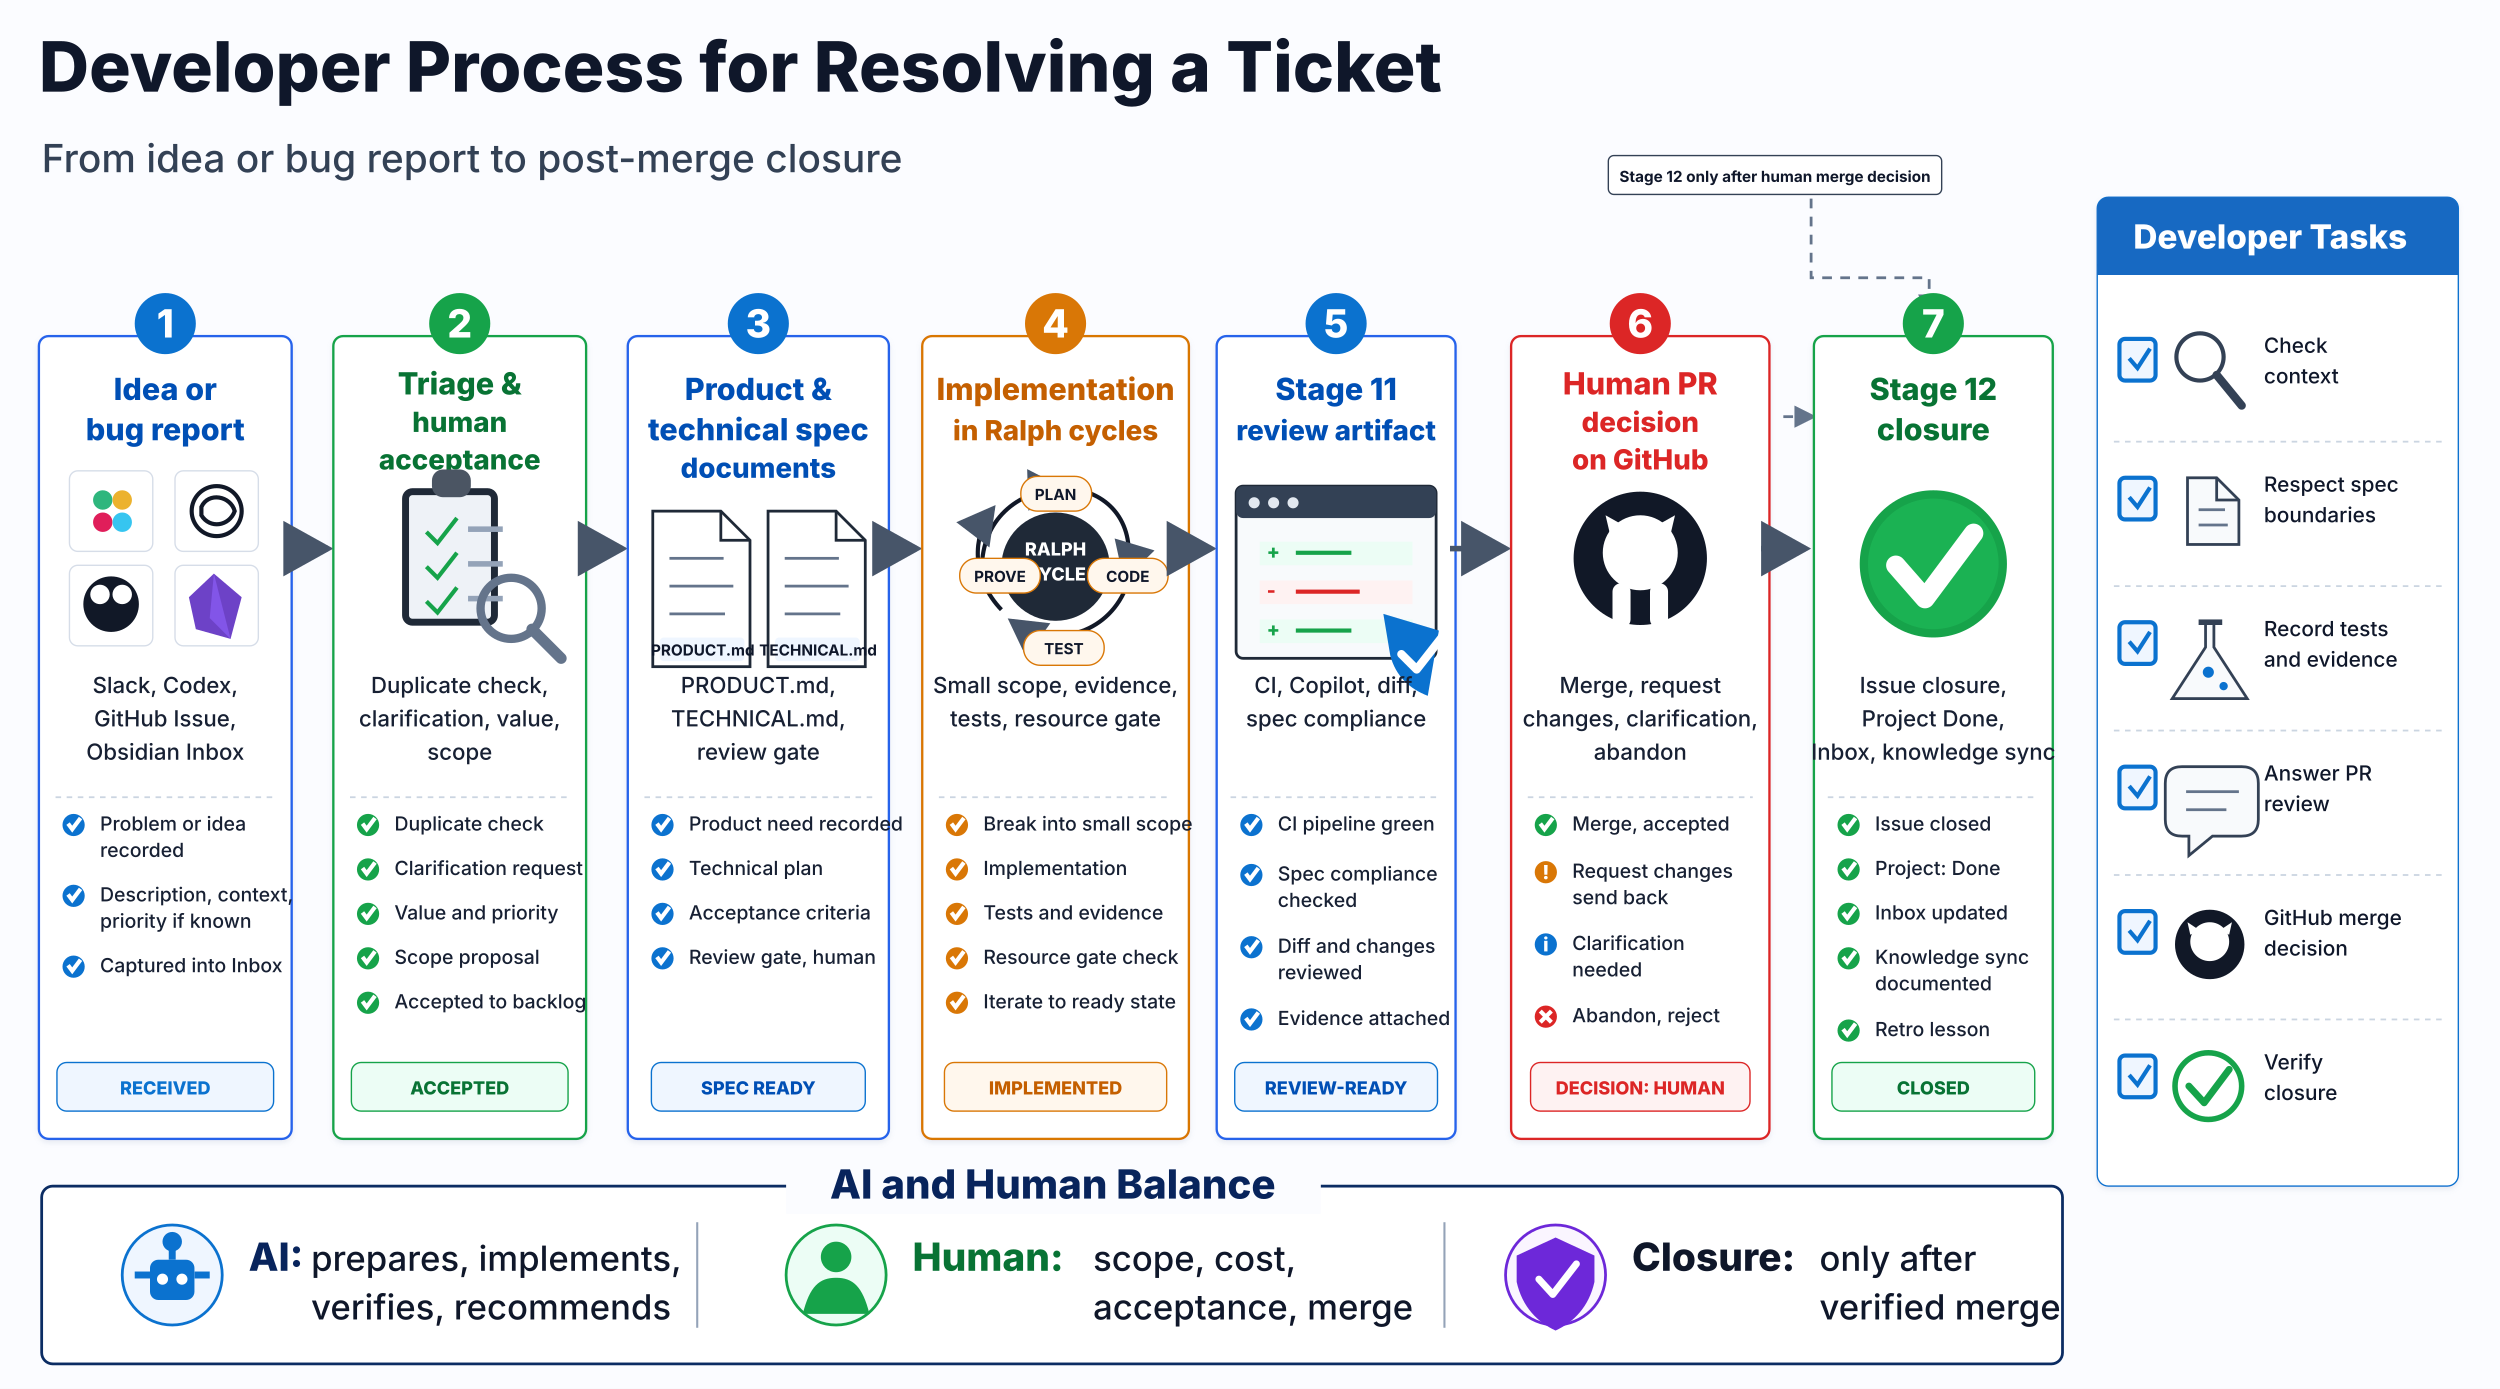
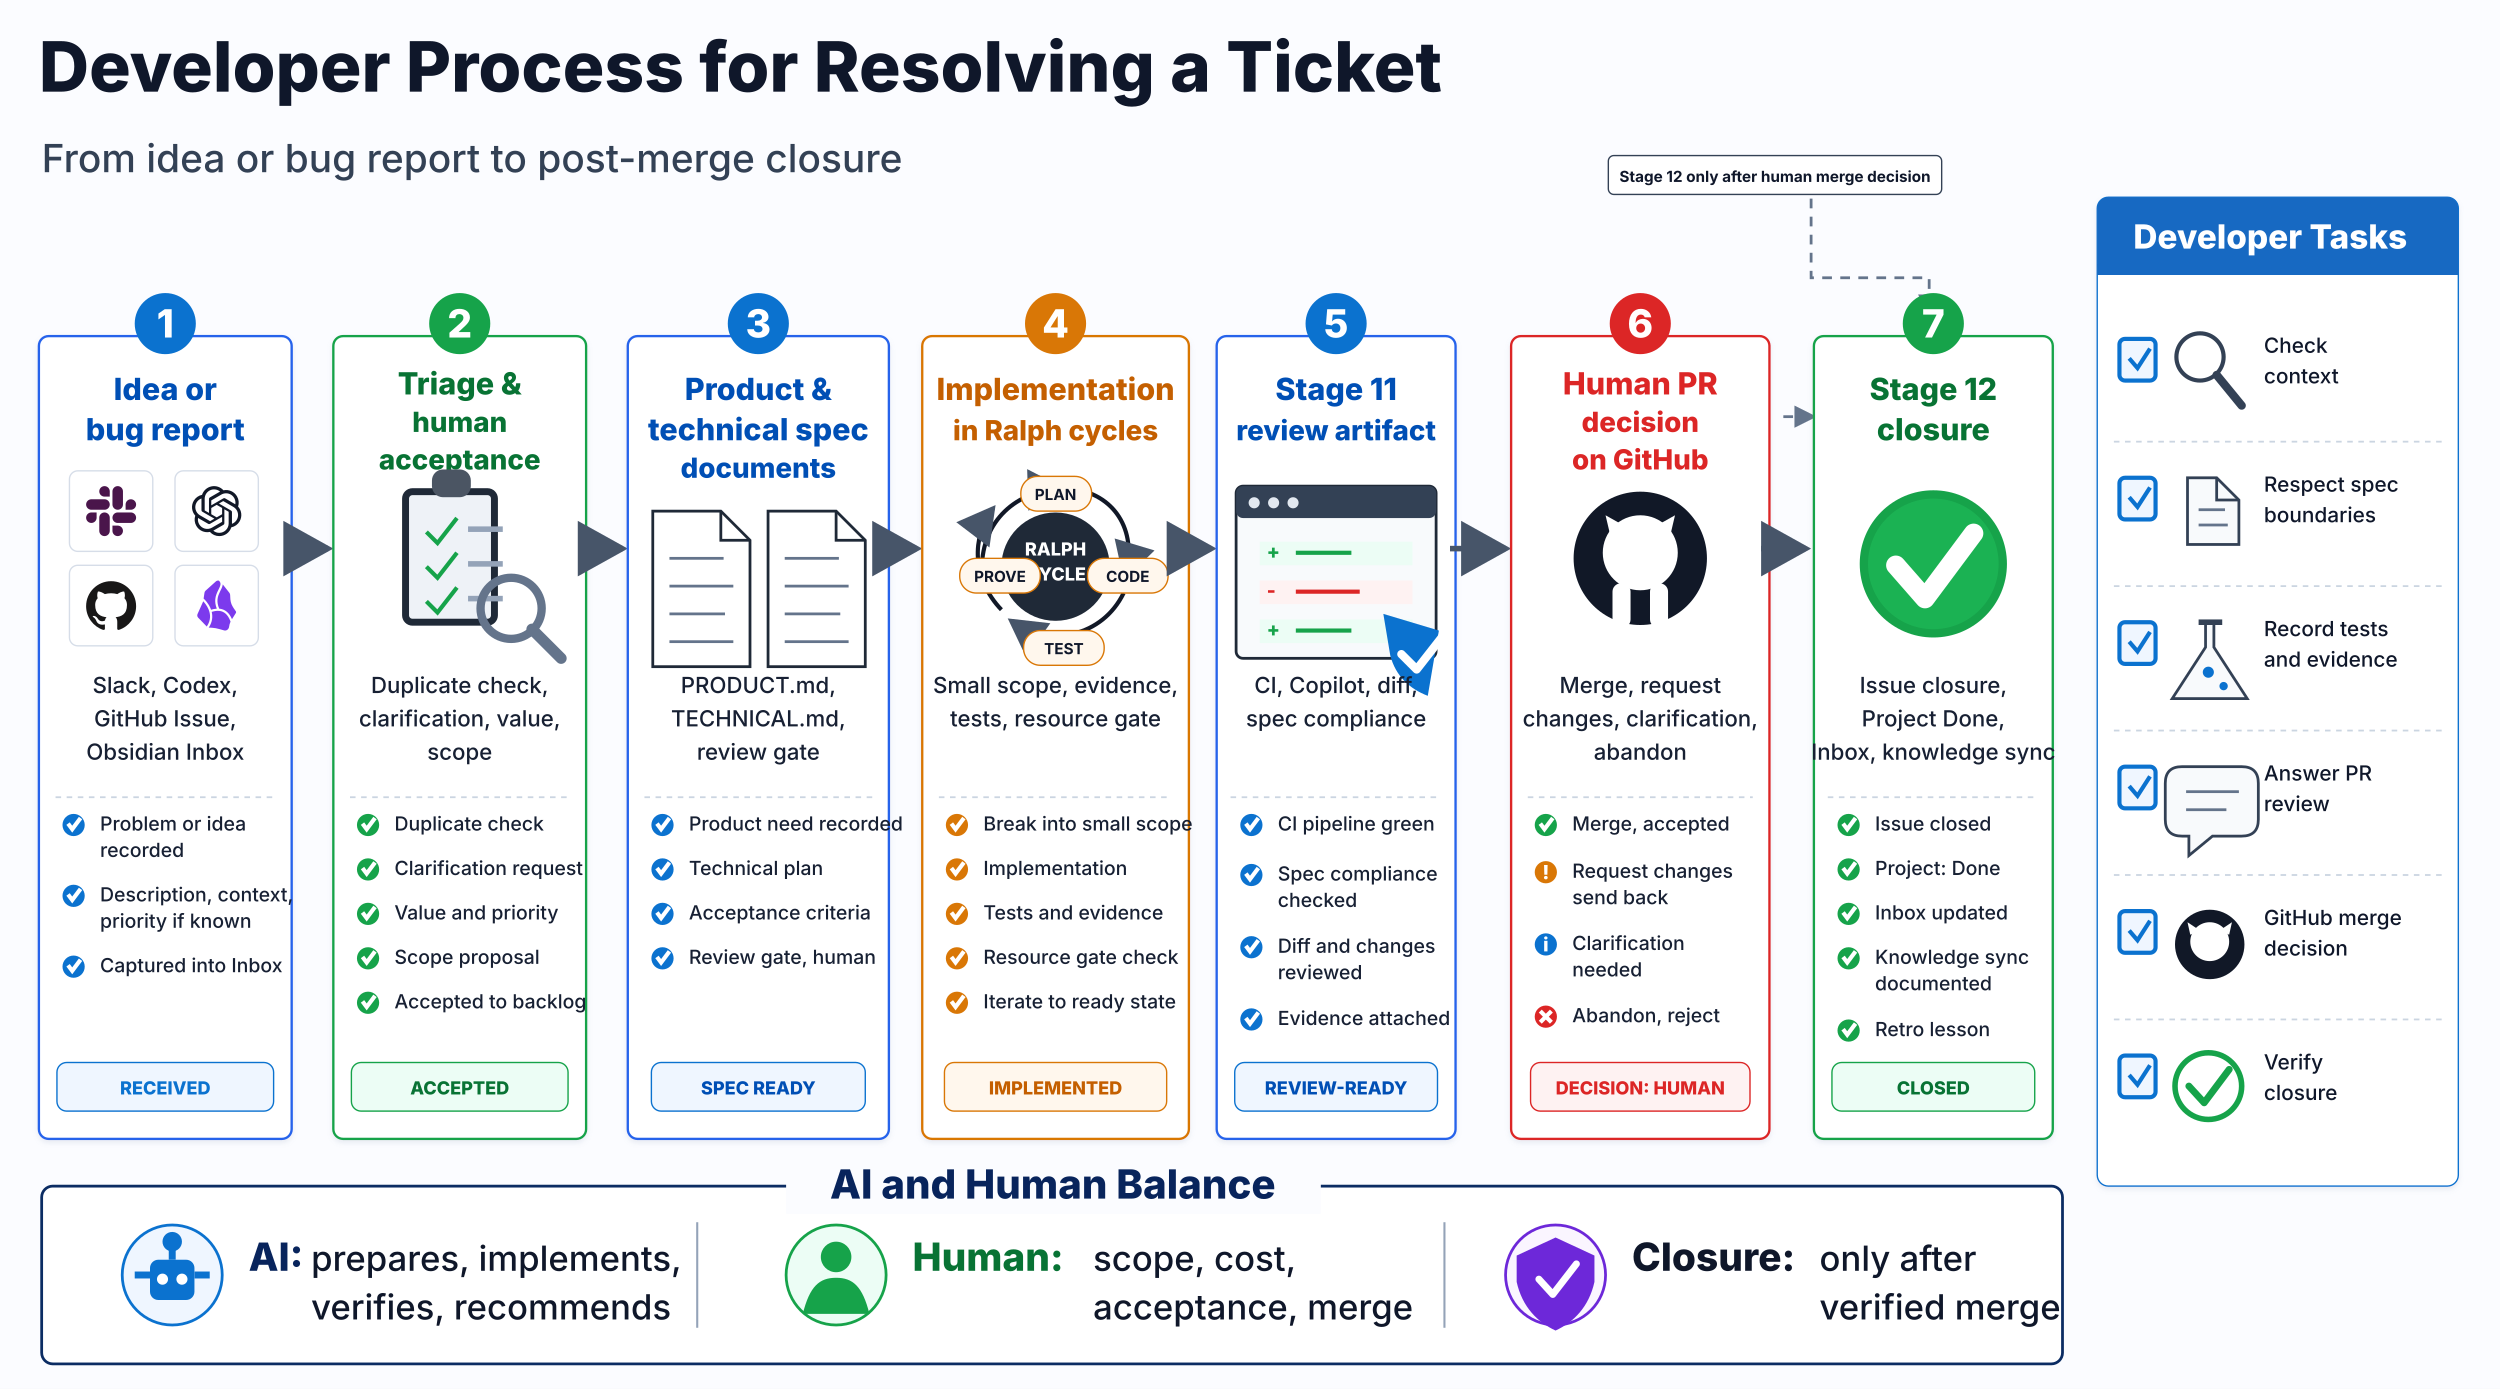
<svg xmlns="http://www.w3.org/2000/svg" width="1800" height="1000" viewBox="0 0 1800 1000" role="img" aria-labelledby="title desc">
  <defs>
    <style>
      .bg { fill: #fbfcff; }
      .title { font: 800 50px -apple-system, BlinkMacSystemFont, "Segoe UI", sans-serif; fill: #0f172a; }
      .subtitle { font: 450 28px -apple-system, BlinkMacSystemFont, "Segoe UI", sans-serif; fill: #334155; }
      .card { fill: #fff; stroke-width: 1.7; }
      .c1 { stroke: #2563eb; }
      .c2 { stroke: #16a34a; }
      .c3 { stroke: #2563eb; }
      .c4 { stroke: #d97706; }
      .c5 { stroke: #2563eb; }
      .c6 { stroke: #dc2626; }
      .c7 { stroke: #16a34a; }
      .n { font: 800 28px -apple-system, BlinkMacSystemFont, "Segoe UI", sans-serif; fill: #fff; }
      .head { font: 790 22px -apple-system, BlinkMacSystemFont, "Segoe UI", sans-serif; text-anchor: middle; }
      .head-small { font: 780 20px -apple-system, BlinkMacSystemFont, "Segoe UI", sans-serif; text-anchor: middle; }
      .body { font: 500 16px -apple-system, BlinkMacSystemFont, "Segoe UI", sans-serif; fill: #172033; }
      .small { font: 500 14px -apple-system, BlinkMacSystemFont, "Segoe UI", sans-serif; fill: #172033; }
      .tiny { font: 650 11px -apple-system, BlinkMacSystemFont, "Segoe UI", sans-serif; fill: #0f172a; }
      .label { font: 740 14px -apple-system, BlinkMacSystemFont, "Segoe UI", sans-serif; text-anchor: middle; }
      .status { font: 800 13px -apple-system, BlinkMacSystemFont, "Segoe UI", sans-serif; text-anchor: middle; }
      .divider { stroke: #cbd5e1; stroke-width: 1.3; stroke-dasharray: 4 4; }
      .arrow { stroke: #475569; stroke-width: 4; fill: none; }
      .dash-arrow { stroke: #64748b; stroke-width: 2; stroke-dasharray: 7 6; fill: none; }
      .side-head { font: 800 24px -apple-system, BlinkMacSystemFont, "Segoe UI", sans-serif; fill: #fff; }
      .side-text { font: 500 15px -apple-system, BlinkMacSystemFont, "Segoe UI", sans-serif; fill: #0f172a; }
      .bottom-title { font: 800 29px -apple-system, BlinkMacSystemFont, "Segoe UI", sans-serif; fill: #08245c; text-anchor: middle; }
      .bottom-bold { font: 800 28px -apple-system, BlinkMacSystemFont, "Segoe UI", sans-serif; }
      .bottom-body { font: 500 25px -apple-system, BlinkMacSystemFont, "Segoe UI", sans-serif; fill: #0f172a; }
    </style>
    <marker id="arrow" markerWidth="12" markerHeight="12" refX="9" refY="6" orient="auto" markerUnits="strokeWidth">
      <path d="M1,1 L10,6 L1,11 Z" fill="#475569" />
    </marker>
    <marker id="dashArrow" markerWidth="10" markerHeight="10" refX="8" refY="5" orient="auto" markerUnits="strokeWidth">
      <path d="M1,1 L9,5 L1,9 Z" fill="#64748b" />
    </marker>
    <filter id="softShadow" x="-10%" y="-10%" width="120%" height="120%">
      <feDropShadow dx="0" dy="2" stdDeviation="2" flood-color="#94a3b8" flood-opacity=".18" />
    </filter>
  </defs>
  <rect class="bg" width="1800" height="1000" />
  <text class="title" x="28" y="66">Developer Process for Resolving a Ticket</text>
  <text class="subtitle" x="30" y="124">From idea or bug report to post-merge closure</text>
  <g id="stage-1" transform="translate(28 242)">
    <rect class="card c1" width="182" height="578" rx="7" filter="url(#softShadow)" />
    <circle cx="91" cy="-9" r="22" fill="#0b72cf" />
    <text class="n" x="91" y="1" text-anchor="middle">1</text>
    <text class="head" x="91" y="46" fill="#004fb5">Idea or</text>
    <text class="head" x="91" y="75" fill="#004fb5">bug report</text>
    <g transform="translate(22 97)">
      <rect x="0" y="0" width="60" height="58" rx="6" fill="#fff" stroke="#d6dde8" />
-       <circle cx="24" cy="21" r="7" fill="#2eb67d" />
-       <circle cx="38" cy="21" r="7" fill="#ecb22e" />
-       <circle cx="24" cy="37" r="7" fill="#e01e5a" />
-       <circle cx="38" cy="37" r="7" fill="#36c5f0" />
+       <g transform="translate(12 11) scale(1.5)">
+         <path fill="#4A154B" d="M5.042 15.165a2.528 2.528 0 0 1-2.52 2.523A2.528 2.528 0 0 1 0 15.165a2.527 2.527 0 0 1 2.522-2.52h2.52v2.52zM6.313 15.165a2.527 2.527 0 0 1 2.521-2.52 2.527 2.527 0 0 1 2.521 2.52v6.313A2.528 2.528 0 0 1 8.834 24a2.528 2.528 0 0 1-2.521-2.522v-6.313zM8.834 5.042a2.528 2.528 0 0 1-2.521-2.52A2.528 2.528 0 0 1 8.834 0a2.528 2.528 0 0 1 2.521 2.522v2.52H8.834zM8.834 6.313a2.528 2.528 0 0 1 2.521 2.521 2.528 2.528 0 0 1-2.521 2.521H2.522A2.528 2.528 0 0 1 0 8.834a2.528 2.528 0 0 1 2.522-2.521h6.312zM18.956 8.834a2.528 2.528 0 0 1 2.522-2.521A2.528 2.528 0 0 1 24 8.834a2.528 2.528 0 0 1-2.522 2.521h-2.522V8.834zM17.688 8.834a2.528 2.528 0 0 1-2.523 2.521 2.527 2.527 0 0 1-2.52-2.521V2.522A2.527 2.527 0 0 1 15.165 0a2.528 2.528 0 0 1 2.523 2.522v6.312zM15.165 18.956a2.528 2.528 0 0 1 2.523 2.522A2.528 2.528 0 0 1 15.165 24a2.527 2.527 0 0 1-2.52-2.522v-2.522h2.52zM15.165 17.688a2.527 2.527 0 0 1-2.52-2.523 2.526 2.526 0 0 1 2.52-2.52h6.313A2.527 2.527 0 0 1 24 15.165a2.528 2.528 0 0 1-2.522 2.523h-6.313z" />
+       </g>
      <rect x="76" y="0" width="60" height="58" rx="6" fill="#fff" stroke="#d6dde8" />
-       <circle cx="106" cy="29" r="18" fill="none" stroke="#111827" stroke-width="3" />
-       <path d="M95 26 C100 15 116 18 119 29 C115 40 101 42 95 32 Z" fill="none" stroke="#111827" stroke-width="3" />
+       <g transform="translate(88 11) scale(1.5)">
+         <path fill="#111827" d="M22.282 9.821a5.985 5.985 0 0 0-.516-4.911 6.046 6.046 0 0 0-6.51-2.9A6.065 6.065 0 0 0 4.981 4.182a5.985 5.985 0 0 0-3.998 2.9 6.046 6.046 0 0 0 .743 7.097 5.98 5.98 0 0 0 .511 4.911 6.051 6.051 0 0 0 6.515 2.9A5.985 5.985 0 0 0 13.26 24a6.056 6.056 0 0 0 5.772-4.206 5.989 5.989 0 0 0 3.998-2.9 6.056 6.056 0 0 0-.748-7.073zm-9.022 12.608a4.476 4.476 0 0 1-2.876-1.041l.142-.08 4.778-2.758a.795.795 0 0 0 .393-.681v-6.737l2.02 1.169a.071.071 0 0 1 .038.052v5.583a4.504 4.504 0 0 1-4.495 4.494zm-9.661-4.125a4.471 4.471 0 0 1-.535-3.014l.142.085 4.783 2.758a.771.771 0 0 0 .781 0l5.843-3.369v2.332a.08.08 0 0 1-.033.061L9.74 19.95a4.499 4.499 0 0 1-6.141-1.646zM2.341 7.896a4.485 4.485 0 0 1 2.365-1.973V11.6a.766.766 0 0 0 .388.676l5.814 3.354-2.02 1.169a.076.076 0 0 1-.071 0l-4.83-2.787A4.504 4.504 0 0 1 2.341 7.872zm16.596 3.856L13.104 8.364 15.119 7.2a.076.076 0 0 1 .071 0l4.83 2.791a4.494 4.494 0 0 1-.676 8.104v-5.677a.79.79 0 0 0-.407-.667zm2.011-3.023l-.142-.085-4.774-2.782a.776.776 0 0 0-.785 0L9.409 9.23V6.897a.066.066 0 0 1 .028-.061l4.83-2.787a4.499 4.499 0 0 1 6.68 4.66zM8.306 12.863l-2.02-1.164a.08.08 0 0 1-.038-.057V6.074a4.499 4.499 0 0 1 7.376-3.454l-.142.081L8.704 5.459a.795.795 0 0 0-.393.681zm1.098-2.365l2.602-1.5 2.607 1.5v2.999l-2.597 1.5-2.607-1.5Z" />
+       </g>
      <rect x="0" y="68" width="60" height="58" rx="6" fill="#fff" stroke="#d6dde8" />
-       <circle cx="30" cy="96" r="20" fill="#111827" />
-       <circle cx="22" cy="89" r="7" fill="#fff" />
-       <circle cx="38" cy="89" r="7" fill="#fff" />
+       <g transform="translate(12 79) scale(1.5)">
+         <path fill="#181717" d="M12 .297c-6.63 0-12 5.373-12 12 0 5.303 3.438 9.8 8.205 11.385.6.113.82-.258.82-.577 0-.285-.01-1.04-.015-2.04-3.338.724-4.042-1.61-4.042-1.61C4.422 18.07 3.633 17.7 3.633 17.7c-1.087-.744.084-.729.084-.729 1.205.084 1.838 1.236 1.838 1.236 1.07 1.835 2.809 1.305 3.495.998.108-.776.417-1.305.76-1.605-2.665-.3-5.466-1.332-5.466-5.93 0-1.31.465-2.38 1.235-3.22-.135-.303-.54-1.523.105-3.176 0 0 1.005-.322 3.3 1.23.96-.267 1.98-.399 3-.405 1.02.006 2.04.138 3 .405 2.28-1.552 3.285-1.23 3.285-1.23.645 1.653.24 2.873.12 3.176.765.84 1.23 1.91 1.23 3.22 0 4.61-2.805 5.625-5.475 5.92.42.36.81 1.096.81 2.22 0 1.606-.015 2.896-.015 3.286 0 .315.21.69.825.57C20.565 22.092 24 17.592 24 12.297c0-6.627-5.373-12-12-12" />
+       </g>
      <rect x="76" y="68" width="60" height="58" rx="6" fill="#fff" stroke="#d6dde8" />
-       <path d="M104 74 L124 91 L116 121 L91 114 L86 91 Z" fill="#6d42c7" />
-       <path d="M104 74 L116 121 L101 106 Z" fill="#8b5cf6" opacity=".7" />
+       <g transform="translate(88 79) scale(1.5)">
+         <path fill="#7C3AED" d="M19.355 18.538a68.967 68.959 0 0 0 1.858-2.954.81.81 0 0 0-.062-.9c-.516-.685-1.504-2.075-2.042-3.362-.553-1.321-.636-3.375-.64-4.377a1.707 1.707 0 0 0-.358-1.05l-3.198-4.064a3.744 3.744 0 0 1-.076.543c-.106.503-.307 1.004-.536 1.5-.134.29-.29.6-.446.914l-.31.626c-.516 1.068-.997 2.227-1.132 3.59-.124 1.26.046 2.73.815 4.481.128.011.257.025.386.044a6.363 6.363 0 0 1 3.326 1.505c.916.79 1.744 1.922 2.415 3.5zM8.199 22.569c.073.012.146.02.22.02.78.024 2.095.092 3.16.29.87.16 2.593.64 4.01 1.055 1.083.316 2.198-.548 2.355-1.664.114-.814.33-1.735.725-2.58l-.01.005c-.67-1.87-1.522-3.078-2.416-3.849a5.295 5.295 0 0 0-2.778-1.257c-1.54-.216-2.952.19-3.84.45.532 2.218.368 4.829-1.425 7.531zM5.533 9.938c-.023.1-.056.197-.098.29L2.82 16.059a1.602 1.602 0 0 0 .313 1.772l4.116 4.24c2.103-3.101 1.796-6.02.836-8.3-.728-1.73-1.832-3.081-2.55-3.831zM9.32 14.01c.615-.183 1.606-.465 2.745-.534-.683-1.725-.848-3.233-.716-4.577.154-1.552.7-2.847 1.235-3.95.113-.235.223-.454.328-.664.149-.297.288-.577.419-.86.217-.47.379-.885.46-1.27.08-.38.08-.72-.014-1.043-.095-.325-.297-.675-.68-1.06a1.6 1.6 0 0 0-1.475.36l-4.95 4.452a1.602 1.602 0 0 0-.513.952l-.427 2.83c.672.59 2.328 2.316 3.335 4.711.09.21.175.43.253.653z" />
+       </g>
    </g>
    <text class="body" x="91" y="257" text-anchor="middle">Slack, Codex,</text>
    <text class="body" x="91" y="281" text-anchor="middle">GitHub Issue,</text>
    <text class="body" x="91" y="305" text-anchor="middle">Obsidian Inbox</text>
    <line class="divider" x1="12" y1="332" x2="170" y2="332" />
    <g transform="translate(14 352)">
      <circle cx="11" cy="0" r="8" fill="#0b72cf" />
      <path d="M7 -1 L10 3 L16 -5" fill="none" stroke="#fff" stroke-width="3" />
      <text class="small" x="30" y="4">Problem or idea</text>
      <text class="small" x="30" y="23">recorded</text>
      <circle cx="11" cy="51" r="8" fill="#0b72cf" />
      <path d="M7 50 L10 54 L16 46" fill="none" stroke="#fff" stroke-width="3" />
      <text class="small" x="30" y="55">Description, context,</text>
      <text class="small" x="30" y="74">priority if known</text>
      <circle cx="11" cy="102" r="8" fill="#0b72cf" />
      <path d="M7 101 L10 105 L16 97" fill="none" stroke="#fff" stroke-width="3" />
      <text class="small" x="30" y="106">Captured into Inbox</text>
    </g>
    <rect x="13" y="523" width="156" height="35" rx="7" fill="#eff6ff" stroke="#0b72cf" />
    <text class="status" x="91" y="546" fill="#0b72cf">RECEIVED</text>
  </g>
  <path class="arrow" d="M205 395 L236 395" marker-end="url(#arrow)" />
  <g id="stage-2" transform="translate(240 242)">
    <rect class="card c2" width="182" height="578" rx="7" filter="url(#softShadow)" />
    <circle cx="91" cy="-9" r="22" fill="#16a34a" />
    <text class="n" x="91" y="1" text-anchor="middle">2</text>
    <text class="head" x="91" y="42" fill="#087334">Triage &amp;</text>
    <text class="head-small" x="91" y="69" fill="#087334">human</text>
    <text class="head-small" x="91" y="96" fill="#087334">acceptance</text>
    <g transform="translate(52 96)">
      <rect x="0" y="16" width="64" height="94" rx="5" fill="#eef2f7" stroke="#1f2937" stroke-width="5" />
      <rect x="19" y="0" width="28" height="20" rx="8" fill="#4b5563" />
      <path d="M15 45 L23 53 L37 35" fill="none" stroke="#16a34a" stroke-width="3" />
      <path d="M15 70 L23 78 L37 60" fill="none" stroke="#16a34a" stroke-width="3" />
      <path d="M15 95 L23 103 L37 85" fill="none" stroke="#16a34a" stroke-width="3" />
      <line x1="45" y1="43" x2="70" y2="43" stroke="#94a3b8" stroke-width="4" />
      <line x1="45" y1="68" x2="70" y2="68" stroke="#94a3b8" stroke-width="4" />
      <line x1="45" y1="93" x2="70" y2="93" stroke="#94a3b8" stroke-width="4" />
      <circle cx="76" cy="100" r="22" fill="none" stroke="#64748b" stroke-width="6" />
      <line x1="91" y1="115" x2="112" y2="136" stroke="#64748b" stroke-width="8" stroke-linecap="round" />
    </g>
    <text class="body" x="91" y="257" text-anchor="middle">Duplicate check,</text>
    <text class="body" x="91" y="281" text-anchor="middle">clarification, value,</text>
    <text class="body" x="91" y="305" text-anchor="middle">scope</text>
    <line class="divider" x1="12" y1="332" x2="170" y2="332" />
    <g transform="translate(14 352)">
      <circle cx="11" cy="0" r="8" fill="#16a34a" />
      <path d="M7 -1 L10 3 L16 -5" fill="none" stroke="#fff" stroke-width="3" />
      <text class="small" x="30" y="4">Duplicate check</text>
      <circle cx="11" cy="32" r="8" fill="#16a34a" />
      <path d="M7 31 L10 35 L16 27" fill="none" stroke="#fff" stroke-width="3" />
      <text class="small" x="30" y="36">Clarification request</text>
      <circle cx="11" cy="64" r="8" fill="#16a34a" />
      <path d="M7 63 L10 67 L16 59" fill="none" stroke="#fff" stroke-width="3" />
      <text class="small" x="30" y="68">Value and priority</text>
      <circle cx="11" cy="96" r="8" fill="#16a34a" />
      <path d="M7 95 L10 99 L16 91" fill="none" stroke="#fff" stroke-width="3" />
      <text class="small" x="30" y="100">Scope proposal</text>
      <circle cx="11" cy="128" r="8" fill="#16a34a" />
      <path d="M7 127 L10 131 L16 123" fill="none" stroke="#fff" stroke-width="3" />
      <text class="small" x="30" y="132">Accepted to backlog</text>
    </g>
    <rect x="13" y="523" width="156" height="35" rx="7" fill="#ecfdf5" stroke="#16a34a" />
    <text class="status" x="91" y="546" fill="#087334">ACCEPTED</text>
  </g>
  <path class="arrow" d="M417 395 L448 395" marker-end="url(#arrow)" />
  <g id="stage-3" transform="translate(452 242)">
    <rect class="card c3" width="188" height="578" rx="7" filter="url(#softShadow)" />
    <circle cx="94" cy="-9" r="22" fill="#0b72cf" />
    <text class="n" x="94" y="1" text-anchor="middle">3</text>
    <text class="head" x="94" y="46" fill="#004fb5">Product &amp;</text>
    <text class="head" x="94" y="75" fill="#004fb5">technical spec</text>
    <text class="head-small" x="94" y="102" fill="#004fb5">documents</text>
    <g transform="translate(18 126)">
      <path d="M0 0 H49 L70 21 V112 H0 Z" fill="#fff" stroke="#1f2937" stroke-width="2" />
      <path d="M49 0 V21 H70" fill="none" stroke="#1f2937" stroke-width="2" />
      <line x1="12" y1="34" x2="51" y2="34" stroke="#64748b" stroke-width="2" />
      <line x1="12" y1="54" x2="58" y2="54" stroke="#64748b" stroke-width="2" />
      <line x1="12" y1="74" x2="52" y2="74" stroke="#64748b" stroke-width="2" />
-       <rect x="5" y="91" width="61" height="17" rx="3" fill="#eff6ff" />
-       <text class="tiny" x="36" y="104" text-anchor="middle" fill="#004fb5">PRODUCT.md</text>
+       <line x1="12" y1="94" x2="58" y2="94" stroke="#64748b" stroke-width="2" />
      <path d="M83 0 H132 L153 21 V112 H83 Z" fill="#fff" stroke="#1f2937" stroke-width="2" />
      <path d="M132 0 V21 H153" fill="none" stroke="#1f2937" stroke-width="2" />
      <line x1="95" y1="34" x2="134" y2="34" stroke="#64748b" stroke-width="2" />
      <line x1="95" y1="54" x2="141" y2="54" stroke="#64748b" stroke-width="2" />
      <line x1="95" y1="74" x2="135" y2="74" stroke="#64748b" stroke-width="2" />
-       <rect x="88" y="91" width="61" height="17" rx="3" fill="#eff6ff" />
-       <text class="tiny" x="119" y="104" text-anchor="middle" fill="#004fb5">TECHNICAL.md</text>
+       <line x1="95" y1="94" x2="141" y2="94" stroke="#64748b" stroke-width="2" />
    </g>
    <text class="body" x="94" y="257" text-anchor="middle">PRODUCT.md,</text>
    <text class="body" x="94" y="281" text-anchor="middle">TECHNICAL.md,</text>
    <text class="body" x="94" y="305" text-anchor="middle">review gate</text>
    <line class="divider" x1="12" y1="332" x2="176" y2="332" />
    <g transform="translate(14 352)">
      <circle cx="11" cy="0" r="8" fill="#0b72cf" />
      <path d="M7 -1 L10 3 L16 -5" fill="none" stroke="#fff" stroke-width="3" />
      <text class="small" x="30" y="4">Product need recorded</text>
      <circle cx="11" cy="32" r="8" fill="#0b72cf" />
      <path d="M7 31 L10 35 L16 27" fill="none" stroke="#fff" stroke-width="3" />
      <text class="small" x="30" y="36">Technical plan</text>
      <circle cx="11" cy="64" r="8" fill="#0b72cf" />
      <path d="M7 63 L10 67 L16 59" fill="none" stroke="#fff" stroke-width="3" />
      <text class="small" x="30" y="68">Acceptance criteria</text>
      <circle cx="11" cy="96" r="8" fill="#0b72cf" />
      <path d="M7 95 L10 99 L16 91" fill="none" stroke="#fff" stroke-width="3" />
      <text class="small" x="30" y="100">Review gate, human</text>
    </g>
    <rect x="17" y="523" width="154" height="35" rx="7" fill="#eff6ff" stroke="#0b72cf" />
    <text class="status" x="94" y="546" fill="#004fb5">SPEC READY</text>
  </g>
  <path class="arrow" d="M635 395 L660 395" marker-end="url(#arrow)" />
  <g id="stage-4" transform="translate(664 242)">
    <rect class="card c4" width="192" height="578" rx="7" filter="url(#softShadow)" />
    <circle cx="96" cy="-9" r="22" fill="#d97706" />
    <text class="n" x="96" y="1" text-anchor="middle">4</text>
    <text class="head" x="96" y="46" fill="#c45f00">Implementation</text>
    <text class="head-small" x="96" y="75" fill="#c45f00">in Ralph cycles</text>
    <g transform="translate(33 103)">
      <circle cx="63" cy="63" r="39" fill="#1f2937" />
      <text x="63" y="55" text-anchor="middle" style="font:800 13px -apple-system,BlinkMacSystemFont,'Segoe UI',sans-serif;fill:#fff">RALPH</text>
      <text x="63" y="73" text-anchor="middle" style="font:800 13px -apple-system,BlinkMacSystemFont,'Segoe UI',sans-serif;fill:#fff">CYCLE</text>
      <path d="M10 64 C10 30 35 8 67 7" fill="none" stroke="#111827" stroke-width="3" marker-end="url(#arrow)" />
      <path d="M76 7 C108 12 122 40 113 70" fill="none" stroke="#111827" stroke-width="3" marker-end="url(#arrow)" />
      <path d="M112 82 C97 113 59 122 31 102" fill="none" stroke="#111827" stroke-width="3" marker-end="url(#arrow)" />
      <path d="M24 94 C3 72 2 42 18 21" fill="none" stroke="#111827" stroke-width="3" marker-end="url(#arrow)" />
      <rect x="38" y="-2" width="51" height="25" rx="12" fill="#fff7ed" stroke="#d97706" />
      <text class="tiny" x="63" y="15" text-anchor="middle" fill="#c45f00">PLAN</text>
      <rect x="-6" y="57" width="58" height="25" rx="12" fill="#fff7ed" stroke="#d97706" />
      <text class="tiny" x="23" y="74" text-anchor="middle" fill="#c45f00">PROVE</text>
      <rect x="86" y="57" width="58" height="25" rx="12" fill="#fff7ed" stroke="#d97706" />
      <text class="tiny" x="115" y="74" text-anchor="middle" fill="#c45f00">CODE</text>
      <rect x="40" y="109" width="58" height="25" rx="12" fill="#fff7ed" stroke="#d97706" />
      <text class="tiny" x="69" y="126" text-anchor="middle" fill="#c45f00">TEST</text>
    </g>
    <text class="body" x="96" y="257" text-anchor="middle">Small scope, evidence,</text>
    <text class="body" x="96" y="281" text-anchor="middle">tests, resource gate</text>
    <line class="divider" x1="12" y1="332" x2="180" y2="332" />
    <g transform="translate(14 352)">
      <circle cx="11" cy="0" r="8" fill="#d97706" />
      <path d="M7 -1 L10 3 L16 -5" fill="none" stroke="#fff" stroke-width="3" />
      <text class="small" x="30" y="4">Break into small scope</text>
      <circle cx="11" cy="32" r="8" fill="#d97706" />
      <path d="M7 31 L10 35 L16 27" fill="none" stroke="#fff" stroke-width="3" />
      <text class="small" x="30" y="36">Implementation</text>
      <circle cx="11" cy="64" r="8" fill="#d97706" />
      <path d="M7 63 L10 67 L16 59" fill="none" stroke="#fff" stroke-width="3" />
      <text class="small" x="30" y="68">Tests and evidence</text>
      <circle cx="11" cy="96" r="8" fill="#d97706" />
      <path d="M7 95 L10 99 L16 91" fill="none" stroke="#fff" stroke-width="3" />
      <text class="small" x="30" y="100">Resource gate check</text>
      <circle cx="11" cy="128" r="8" fill="#d97706" />
      <path d="M7 127 L10 131 L16 123" fill="none" stroke="#fff" stroke-width="3" />
      <text class="small" x="30" y="132">Iterate to ready state</text>
    </g>
    <rect x="16" y="523" width="160" height="35" rx="7" fill="#fff7ed" stroke="#d97706" />
    <text class="status" x="96" y="546" fill="#c45f00">IMPLEMENTED</text>
  </g>
  <path class="arrow" d="M852 395 L872 395" marker-end="url(#arrow)" />
  <g id="stage-5" transform="translate(876 242)">
    <rect class="card c5" width="172" height="578" rx="7" filter="url(#softShadow)" />
    <circle cx="86" cy="-9" r="22" fill="#0b72cf" />
    <text class="n" x="86" y="1" text-anchor="middle">5</text>
    <text class="head" x="86" y="46" fill="#004fb5">Stage 11</text>
    <text class="head-small" x="86" y="75" fill="#004fb5">review artifact</text>
    <g transform="translate(14 108)">
      <rect x="0" y="0" width="144" height="124" rx="5" fill="#f8fafc" stroke="#1f2937" stroke-width="2" />
      <rect x="0" y="0" width="144" height="23" rx="5" fill="#334155" />
      <circle cx="13" cy="12" r="4" fill="#e2e8f0" />
      <circle cx="27" cy="12" r="4" fill="#e2e8f0" />
      <circle cx="41" cy="12" r="4" fill="#e2e8f0" />
      <rect x="17" y="40" width="110" height="17" fill="#ecfdf5" />
      <line x1="43" y1="48" x2="83" y2="48" stroke="#16a34a" stroke-width="3" />
      <rect x="17" y="68" width="110" height="17" fill="#fef2f2" />
      <line x1="43" y1="76" x2="89" y2="76" stroke="#dc2626" stroke-width="3" />
      <rect x="17" y="96" width="110" height="17" fill="#ecfdf5" />
      <line x1="43" y1="104" x2="83" y2="104" stroke="#16a34a" stroke-width="3" />
      <text x="22" y="52" style="font:800 14px -apple-system,BlinkMacSystemFont,'Segoe UI',sans-serif;fill:#16a34a">+</text>
      <text x="22" y="80" style="font:800 14px -apple-system,BlinkMacSystemFont,'Segoe UI',sans-serif;fill:#dc2626">-</text>
      <text x="22" y="108" style="font:800 14px -apple-system,BlinkMacSystemFont,'Segoe UI',sans-serif;fill:#16a34a">+</text>
      <path d="M106 92 L146 104 L138 151 C125 146 115 137 111 122 Z" fill="#0b72cf" />
      <path d="M119 121 L130 132 L148 109" fill="none" stroke="#fff" stroke-width="6" stroke-linecap="round" stroke-linejoin="round" />
    </g>
    <text class="body" x="86" y="257" text-anchor="middle">CI, Copilot, diff,</text>
    <text class="body" x="86" y="281" text-anchor="middle">spec compliance</text>
    <line class="divider" x1="10" y1="332" x2="162" y2="332" />
    <g transform="translate(14 352)">
      <circle cx="11" cy="0" r="8" fill="#0b72cf" />
      <path d="M7 -1 L10 3 L16 -5" fill="none" stroke="#fff" stroke-width="3" />
      <text class="small" x="30" y="4">CI pipeline green</text>
      <circle cx="11" cy="36" r="8" fill="#0b72cf" />
      <path d="M7 35 L10 39 L16 31" fill="none" stroke="#fff" stroke-width="3" />
      <text class="small" x="30" y="40">Spec compliance</text>
      <text class="small" x="30" y="59">checked</text>
      <circle cx="11" cy="88" r="8" fill="#0b72cf" />
      <path d="M7 87 L10 91 L16 83" fill="none" stroke="#fff" stroke-width="3" />
      <text class="small" x="30" y="92">Diff and changes</text>
      <text class="small" x="30" y="111">reviewed</text>
      <circle cx="11" cy="140" r="8" fill="#0b72cf" />
      <path d="M7 139 L10 143 L16 135" fill="none" stroke="#fff" stroke-width="3" />
      <text class="small" x="30" y="144">Evidence attached</text>
    </g>
    <rect x="13" y="523" width="146" height="35" rx="7" fill="#eff6ff" stroke="#0b72cf" />
    <text class="status" x="86" y="546" fill="#004fb5">REVIEW-READY</text>
  </g>
  <path class="arrow" d="M1044 395 L1084 395" marker-end="url(#arrow)" />
  <g id="stage-6" transform="translate(1088 242)">
    <rect class="card c6" width="186" height="578" rx="7" filter="url(#softShadow)" />
    <circle cx="93" cy="-9" r="22" fill="#dc2626" />
    <text class="n" x="93" y="1" text-anchor="middle">6</text>
    <text class="head" x="93" y="42" fill="#dc2626">Human PR</text>
    <text class="head-small" x="93" y="69" fill="#dc2626">decision</text>
    <text class="head-small" x="93" y="96" fill="#dc2626">on GitHub</text>
    <g transform="translate(45 112)">
      <circle cx="48" cy="48" r="48" fill="#111827" />
      <circle cx="48" cy="44" r="27" fill="#fff" />
      <path d="M27 34 L23 17 L39 26 Z" fill="#fff" />
      <path d="M69 34 L73 17 L57 26 Z" fill="#fff" />
      <rect x="28" y="66" width="13" height="32" rx="6" fill="#fff" />
      <rect x="55" y="66" width="13" height="32" rx="6" fill="#fff" />
    </g>
    <text class="body" x="93" y="257" text-anchor="middle">Merge, request</text>
    <text class="body" x="93" y="281" text-anchor="middle">changes, clarification,</text>
    <text class="body" x="93" y="305" text-anchor="middle">abandon</text>
    <line class="divider" x1="12" y1="332" x2="174" y2="332" />
    <g transform="translate(14 352)">
      <circle cx="11" cy="0" r="8" fill="#16a34a" />
      <path d="M7 -1 L10 3 L16 -5" fill="none" stroke="#fff" stroke-width="3" />
      <text class="small" x="30" y="4">Merge, accepted</text>
      <circle cx="11" cy="34" r="8" fill="#d97706" />
      <text x="11" y="39" text-anchor="middle" style="font:800 14px -apple-system,BlinkMacSystemFont,'Segoe UI',sans-serif;fill:#fff">!</text>
      <text class="small" x="30" y="38">Request changes</text>
      <text class="small" x="30" y="57">send back</text>
      <circle cx="11" cy="86" r="8" fill="#0b72cf" />
      <text x="11" y="91" text-anchor="middle" style="font:800 14px -apple-system,BlinkMacSystemFont,'Segoe UI',sans-serif;fill:#fff">i</text>
      <text class="small" x="30" y="90">Clarification</text>
      <text class="small" x="30" y="109">needed</text>
      <circle cx="11" cy="138" r="8" fill="#dc2626" />
      <path d="M7 134 L15 142 M15 134 L7 142" stroke="#fff" stroke-width="3" />
      <text class="small" x="30" y="142">Abandon, reject</text>
    </g>
    <rect x="14" y="523" width="158" height="35" rx="7" fill="#fef2f2" stroke="#dc2626" />
    <text class="status" x="93" y="546" fill="#dc2626">DECISION: HUMAN</text>
  </g>
  <path class="arrow" d="M1268 395 L1300 395" marker-end="url(#arrow)" />
  <path class="dash-arrow" d="M1284 300 L1306 300" marker-end="url(#dashArrow)" />
  <path class="dash-arrow" d="M1304 117 L1304 200 L1389 200 L1389 226" marker-end="url(#dashArrow)" />
  <rect x="1158" y="112" width="240" height="28" rx="4" fill="#fff" stroke="#334155" />
  <text class="tiny" x="1278" y="131" text-anchor="middle">Stage 12 only after human merge decision</text>
  <g id="stage-7" transform="translate(1306 242)">
    <rect class="card c7" width="172" height="578" rx="7" filter="url(#softShadow)" />
    <circle cx="86" cy="-9" r="22" fill="#16a34a" />
    <text class="n" x="86" y="1" text-anchor="middle">7</text>
    <text class="head" x="86" y="46" fill="#087334">Stage 12</text>
    <text class="head" x="86" y="75" fill="#087334">closure</text>
    <g transform="translate(33 111)">
      <circle cx="53" cy="53" r="53" fill="#16a34a" />
      <circle cx="53" cy="53" r="47" fill="#22c55e" opacity=".45" />
      <path d="M26 54 L47 78 L82 31" fill="none" stroke="#fff" stroke-width="14" stroke-linecap="round" stroke-linejoin="round" />
    </g>
    <text class="body" x="86" y="257" text-anchor="middle">Issue closure,</text>
    <text class="body" x="86" y="281" text-anchor="middle">Project Done,</text>
    <text class="body" x="86" y="305" text-anchor="middle">Inbox, knowledge sync</text>
    <line class="divider" x1="10" y1="332" x2="162" y2="332" />
    <g transform="translate(14 352)">
      <circle cx="11" cy="0" r="8" fill="#16a34a" />
      <path d="M7 -1 L10 3 L16 -5" fill="none" stroke="#fff" stroke-width="3" />
      <text class="small" x="30" y="4">Issue closed</text>
      <circle cx="11" cy="32" r="8" fill="#16a34a" />
      <path d="M7 31 L10 35 L16 27" fill="none" stroke="#fff" stroke-width="3" />
      <text class="small" x="30" y="36">Project: Done</text>
      <circle cx="11" cy="64" r="8" fill="#16a34a" />
      <path d="M7 63 L10 67 L16 59" fill="none" stroke="#fff" stroke-width="3" />
      <text class="small" x="30" y="68">Inbox updated</text>
      <circle cx="11" cy="96" r="8" fill="#16a34a" />
      <path d="M7 95 L10 99 L16 91" fill="none" stroke="#fff" stroke-width="3" />
      <text class="small" x="30" y="100">Knowledge sync</text>
      <text class="small" x="30" y="119">documented</text>
      <circle cx="11" cy="148" r="8" fill="#16a34a" />
      <path d="M7 147 L10 151 L16 143" fill="none" stroke="#fff" stroke-width="3" />
      <text class="small" x="30" y="152">Retro lesson</text>
    </g>
    <rect x="13" y="523" width="146" height="35" rx="7" fill="#ecfdf5" stroke="#16a34a" />
    <text class="status" x="86" y="546" fill="#087334">CLOSED</text>
  </g>
  <g id="developer-tasks" transform="translate(1510 142)">
    <rect x="0" y="0" width="260" height="712" rx="8" fill="#fff" stroke="#0b72cf" filter="url(#softShadow)" />
    <rect x="0" y="0" width="260" height="56" rx="8" fill="#1769c2" />
    <path d="M0 48 H260 V56 H0 Z" fill="#1769c2" />
    <text class="side-head" x="26" y="37">Developer Tasks</text>
    <g transform="translate(16 102)">
      <rect x="0" y="0" width="26" height="30" rx="4" fill="#eff6ff" stroke="#0b72cf" stroke-width="3" />
      <path d="M7 14 L13 21 L22 7" fill="none" stroke="#0b72cf" stroke-width="3" />
      <circle cx="58" cy="13" r="17" fill="none" stroke="#334155" stroke-width="3" />
      <line x1="70" y1="26" x2="88" y2="48" stroke="#334155" stroke-width="6" stroke-linecap="round" />
      <text class="side-text" x="104" y="10">Check</text>
      <text class="side-text" x="104" y="32">context</text>
    </g>
    <line class="divider" x1="12" y1="176" x2="248" y2="176" />
    <g transform="translate(16 202)">
      <rect x="0" y="0" width="26" height="30" rx="4" fill="#eff6ff" stroke="#0b72cf" stroke-width="3" />
      <path d="M7 14 L13 21 L22 7" fill="none" stroke="#0b72cf" stroke-width="3" />
      <path d="M49 0 H70 L86 16 V48 H49 Z" fill="#f8fafc" stroke="#334155" stroke-width="2" />
      <path d="M70 0 V16 H86" fill="none" stroke="#334155" stroke-width="2" />
      <line x1="57" y1="23" x2="76" y2="23" stroke="#64748b" stroke-width="2" />
      <line x1="57" y1="34" x2="78" y2="34" stroke="#64748b" stroke-width="2" />
      <text class="side-text" x="104" y="10">Respect spec</text>
      <text class="side-text" x="104" y="32">boundaries</text>
    </g>
    <line class="divider" x1="12" y1="280" x2="248" y2="280" />
    <g transform="translate(16 306)">
      <rect x="0" y="0" width="26" height="30" rx="4" fill="#eff6ff" stroke="#0b72cf" stroke-width="3" />
      <path d="M7 14 L13 21 L22 7" fill="none" stroke="#0b72cf" stroke-width="3" />
      <path d="M68 0 V18 L92 55 H38 L62 18 V0" fill="#f8fafc" stroke="#334155" stroke-width="2" />
      <line x1="57" y1="0" x2="74" y2="0" stroke="#334155" stroke-width="4" />
      <circle cx="64" cy="36" r="4" fill="#0b72cf" />
      <circle cx="75" cy="46" r="3" fill="#0b72cf" />
      <text class="side-text" x="104" y="10">Record tests</text>
      <text class="side-text" x="104" y="32">and evidence</text>
    </g>
    <line class="divider" x1="12" y1="384" x2="248" y2="384" />
    <g transform="translate(16 410)">
      <rect x="0" y="0" width="26" height="30" rx="4" fill="#eff6ff" stroke="#0b72cf" stroke-width="3" />
      <path d="M7 14 L13 21 L22 7" fill="none" stroke="#0b72cf" stroke-width="3" />
      <path d="M45 0 H88 Q100 0 100 12 V38 Q100 50 88 50 H67 L50 64 V50 H45 Q33 50 33 38 V12 Q33 0 45 0 Z" fill="#f8fafc" stroke="#334155" stroke-width="2" />
      <line x1="48" y1="18" x2="86" y2="18" stroke="#64748b" stroke-width="2" />
      <line x1="48" y1="31" x2="77" y2="31" stroke="#64748b" stroke-width="2" />
      <text class="side-text" x="104" y="10">Answer PR</text>
      <text class="side-text" x="104" y="32">review</text>
    </g>
    <line class="divider" x1="12" y1="488" x2="248" y2="488" />
    <g transform="translate(16 514)">
      <rect x="0" y="0" width="26" height="30" rx="4" fill="#eff6ff" stroke="#0b72cf" stroke-width="3" />
      <path d="M7 14 L13 21 L22 7" fill="none" stroke="#0b72cf" stroke-width="3" />
      <circle cx="65" cy="24" r="25" fill="#111827" />
      <circle cx="65" cy="22" r="14" fill="#fff" />
      <path d="M51 17 L49 8 L58 14 Z" fill="#fff" />
      <path d="M79 17 L81 8 L72 14 Z" fill="#fff" />
      <text class="side-text" x="104" y="10">GitHub merge</text>
      <text class="side-text" x="104" y="32">decision</text>
    </g>
    <line class="divider" x1="12" y1="592" x2="248" y2="592" />
    <g transform="translate(16 618)">
      <rect x="0" y="0" width="26" height="30" rx="4" fill="#eff6ff" stroke="#0b72cf" stroke-width="3" />
      <path d="M7 14 L13 21 L22 7" fill="none" stroke="#0b72cf" stroke-width="3" />
      <circle cx="64" cy="22" r="24" fill="none" stroke="#16a34a" stroke-width="4" />
      <path d="M50 22 L61 34 L79 10" fill="none" stroke="#16a34a" stroke-width="5" stroke-linecap="round" stroke-linejoin="round" />
      <text class="side-text" x="104" y="10">Verify</text>
      <text class="side-text" x="104" y="32">closure</text>
    </g>
  </g>
  <g id="balance" transform="translate(30 854)">
    <rect width="1455" height="128" rx="8" fill="#fff" stroke="#0b2c63" stroke-width="2" />
    <rect x="536" y="-14" width="385" height="34" fill="#fbfcff" />
    <text class="bottom-title" x="728" y="9">AI and Human Balance</text>
    <g transform="translate(54 24)">
      <circle cx="40" cy="40" r="36" fill="#eff6ff" stroke="#0b72cf" stroke-width="2" />
      <rect x="24" y="29" width="32" height="29" rx="6" fill="#0b72cf" />
      <circle cx="40" cy="16" r="7" fill="#0b72cf" />
      <line x1="40" y1="22" x2="40" y2="29" stroke="#0b72cf" stroke-width="5" />
      <circle cx="33" cy="43" r="4" fill="#fff" />
      <circle cx="47" cy="43" r="4" fill="#fff" />
      <line x1="13" y1="40" x2="24" y2="40" stroke="#0b72cf" stroke-width="5" />
      <line x1="56" y1="40" x2="67" y2="40" stroke="#0b72cf" stroke-width="5" />
      <text class="bottom-bold" x="95" y="37" fill="#08245c">AI:</text>
      <text class="bottom-body" x="140" y="37">prepares, implements,</text>
      <text class="bottom-body" x="140" y="72">verifies, recommends</text>
    </g>
    <line x1="472" y1="26" x2="472" y2="102" stroke="#94a3b8" stroke-width="1.5" />
    <g transform="translate(532 24)">
      <circle cx="40" cy="40" r="36" fill="#ecfdf5" stroke="#16a34a" stroke-width="2" />
      <circle cx="40" cy="27" r="11" fill="#16a34a" />
      <path d="M16 68 C21 48 28 42 40 42 C52 42 59 48 64 68 Z" fill="#16a34a" />
      <text class="bottom-bold" x="95" y="37" fill="#087334">Human:</text>
      <text class="bottom-body" x="225" y="37">scope, cost,</text>
      <text class="bottom-body" x="225" y="72">acceptance, merge</text>
    </g>
    <line x1="1010" y1="26" x2="1010" y2="102" stroke="#94a3b8" stroke-width="1.5" />
    <g transform="translate(1050 24)">
      <circle cx="40" cy="40" r="36" fill="#faf5ff" stroke="#6d28d9" stroke-width="2" />
      <path d="M40 13 L68 26 V45 C64 63 53 74 40 80 C27 74 16 63 12 45 V26 Z" fill="#6d28d9" />
      <path d="M28 43 L38 54 L55 32" fill="none" stroke="#fff" stroke-width="5" stroke-linecap="round" stroke-linejoin="round" />
      <text class="bottom-bold" x="95" y="37" fill="#0f172a">Closure:</text>
      <text class="bottom-body" x="230" y="37">only after</text>
      <text class="bottom-body" x="230" y="72">verified merge</text>
    </g>
  </g>
</svg>
